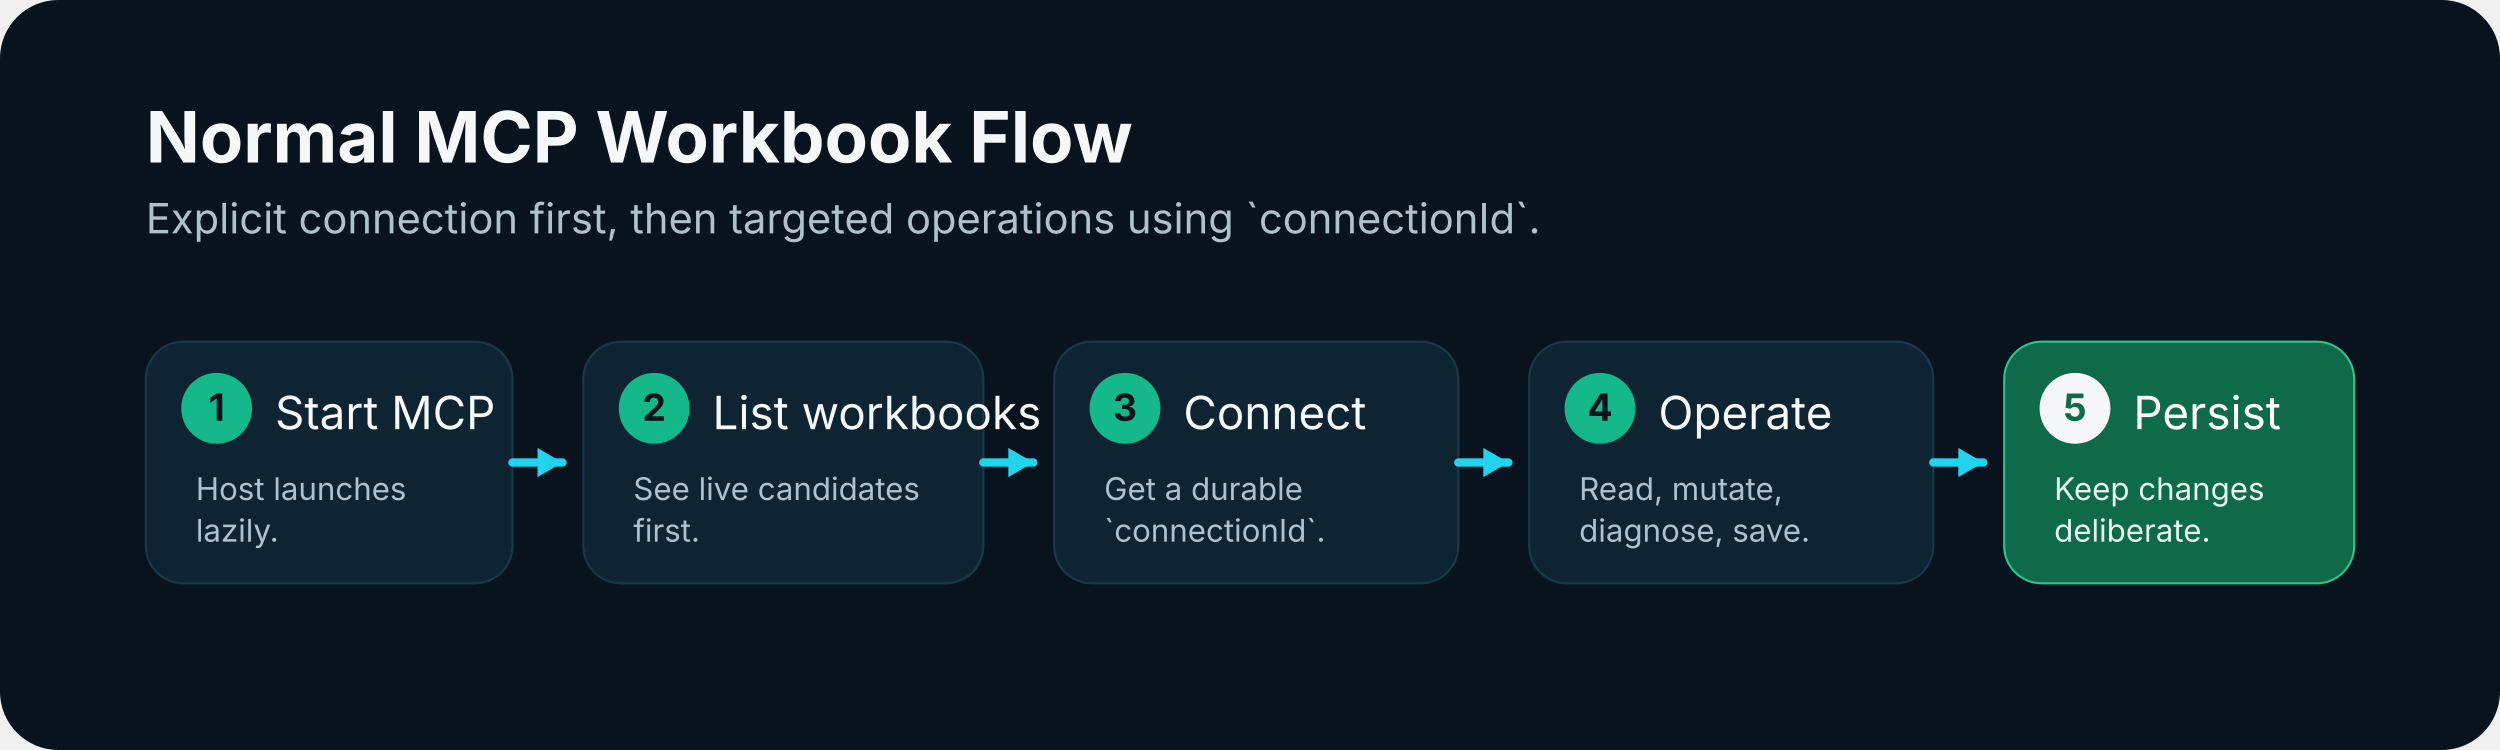
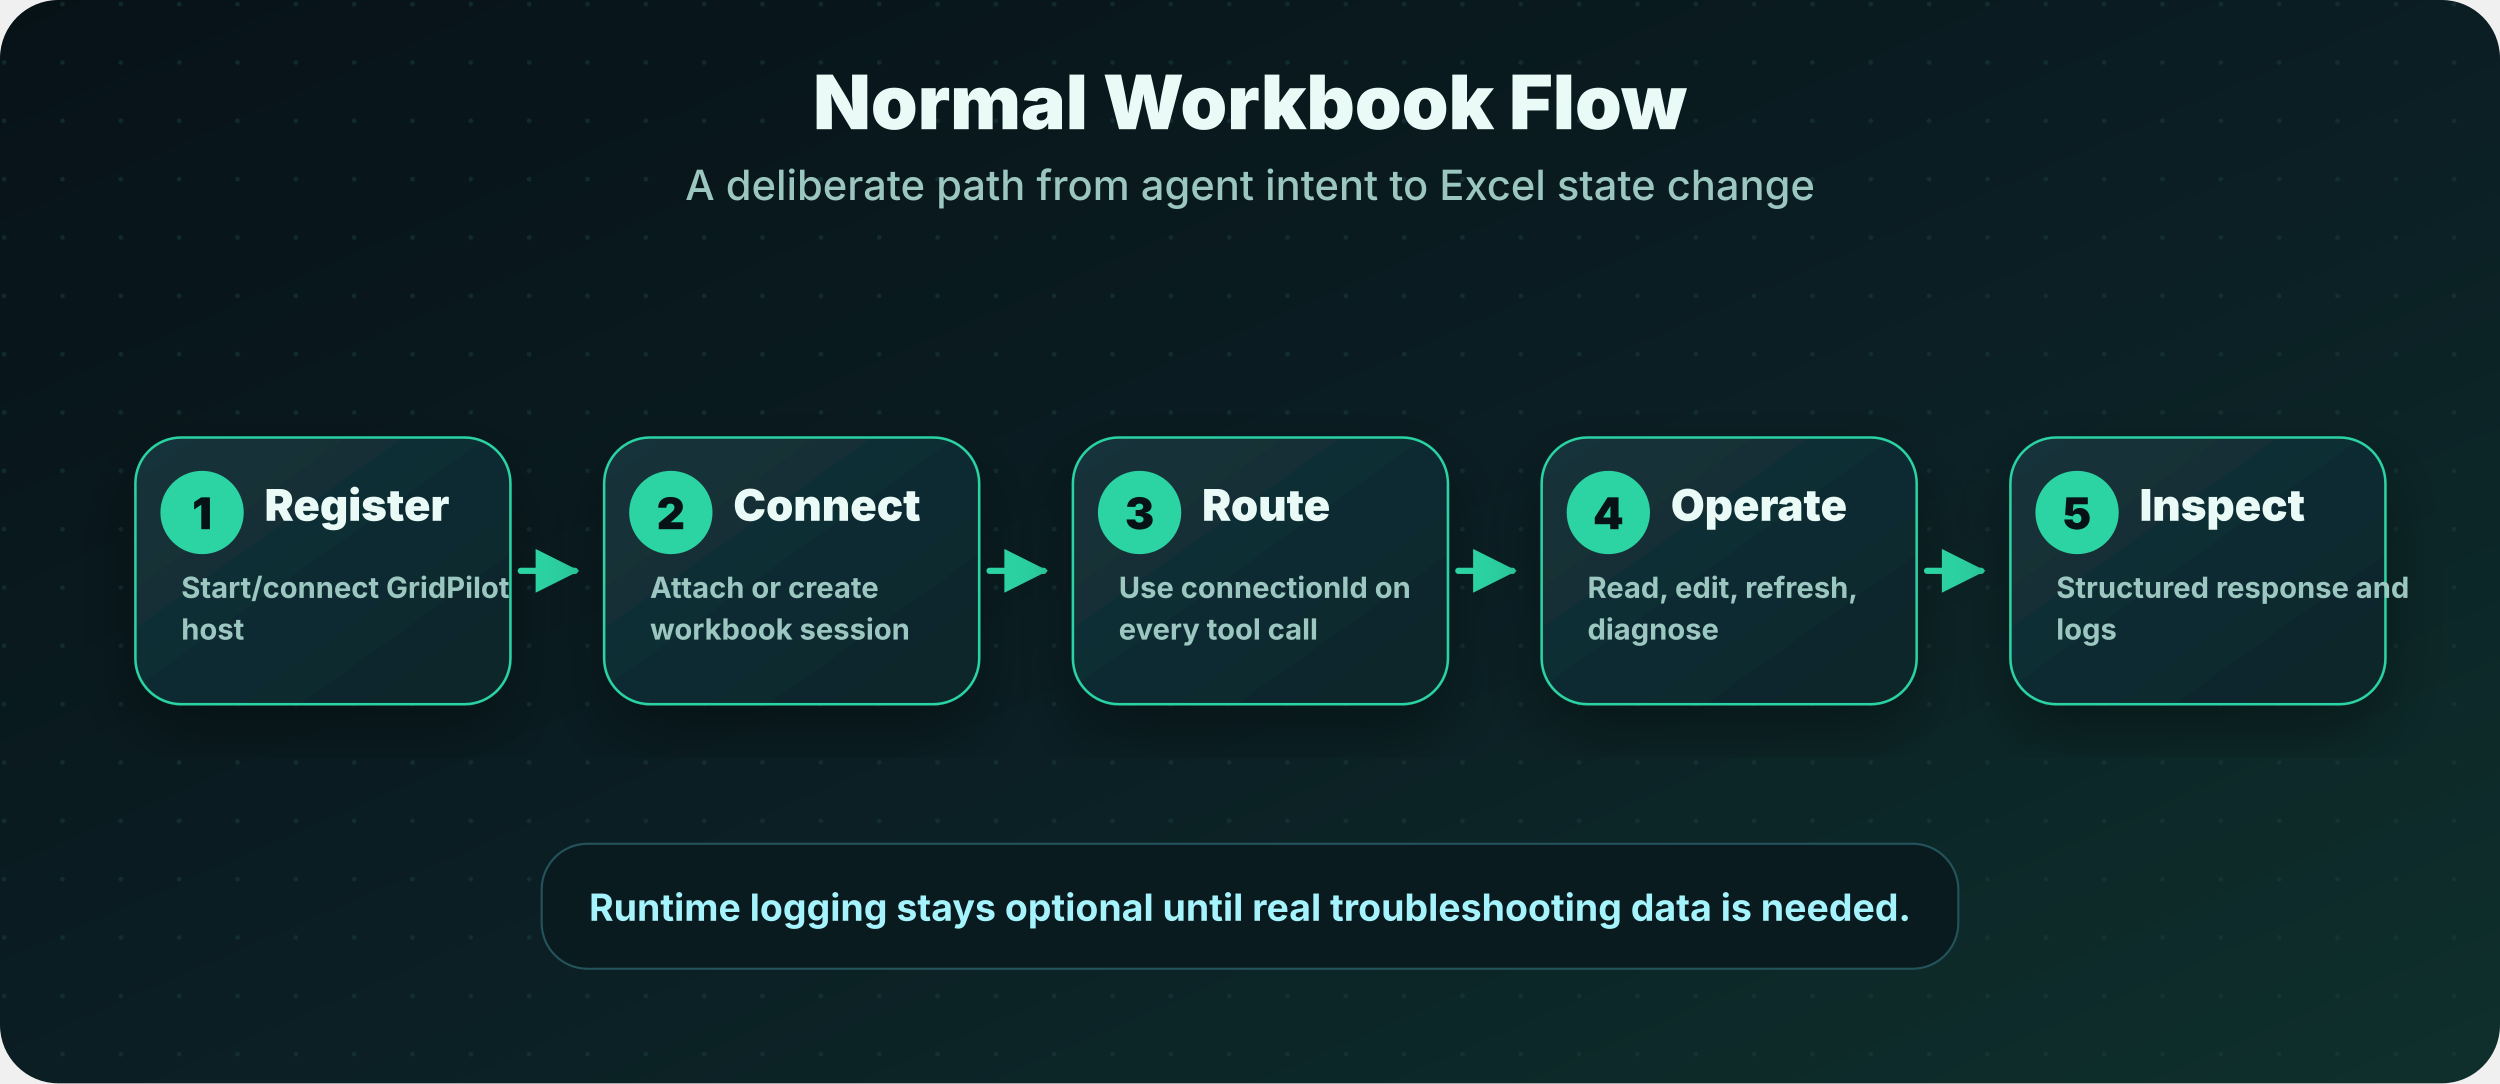
- <svg xmlns="http://www.w3.org/2000/svg" width="1200" height="360" viewBox="0 0 1200 360" fill="none">
-   <rect width="1200" height="360" rx="28" fill="#08131E" />
-   <text x="70" y="78" fill="#F6F7F8" font-size="34" font-weight="700" font-family="Inter, Segoe UI, Arial, sans-serif">Normal MCP Workbook Flow</text>
-   <text x="70" y="112" fill="#AFC1CC" font-size="20" font-family="Inter, Segoe UI, Arial, sans-serif">Explicit connection first, then targeted operations using `connectionId`.</text>
-   <g transform="translate(70 164)">
-     <rect width="176" height="116" rx="18" fill="#0E2432" stroke="#173A4A" />
-     <circle cx="34" cy="32" r="17" fill="#14B88A" />
-     <text x="34" y="38" text-anchor="middle" fill="#08131E" font-size="18" font-weight="700" font-family="Inter, Segoe UI, Arial, sans-serif">1</text>
-     <text x="62" y="42" fill="#F6F7F8" font-size="22" font-family="Inter, Segoe UI, Arial, sans-serif">Start MCP</text>
-     <text x="24" y="76" fill="#AFC1CC" font-size="15" font-family="Inter, Segoe UI, Arial, sans-serif">
-       <tspan x="24" dy="0">Host launches</tspan>
-       <tspan x="24" dy="20">lazily.</tspan>
-     </text>
-   </g>
-   <g transform="translate(280 164)">
-     <rect width="192" height="116" rx="18" fill="#0E2432" stroke="#173A4A" />
-     <circle cx="34" cy="32" r="17" fill="#14B88A" />
-     <text x="34" y="38" text-anchor="middle" fill="#08131E" font-size="18" font-weight="700" font-family="Inter, Segoe UI, Arial, sans-serif">2</text>
-     <text x="62" y="42" fill="#F6F7F8" font-size="22" font-family="Inter, Segoe UI, Arial, sans-serif">List workbooks</text>
-     <text x="24" y="76" fill="#AFC1CC" font-size="15" font-family="Inter, Segoe UI, Arial, sans-serif">
-       <tspan x="24" dy="0">See live candidates</tspan>
-       <tspan x="24" dy="20">first.</tspan>
-     </text>
-   </g>
-   <g transform="translate(506 164)">
-     <rect width="194" height="116" rx="18" fill="#0E2432" stroke="#173A4A" />
-     <circle cx="34" cy="32" r="17" fill="#14B88A" />
-     <text x="34" y="38" text-anchor="middle" fill="#08131E" font-size="18" font-weight="700" font-family="Inter, Segoe UI, Arial, sans-serif">3</text>
-     <text x="62" y="42" fill="#F6F7F8" font-size="22" font-family="Inter, Segoe UI, Arial, sans-serif">Connect</text>
-     <text x="24" y="76" fill="#AFC1CC" font-size="15" font-family="Inter, Segoe UI, Arial, sans-serif">
-       <tspan x="24" dy="0">Get a durable</tspan>
-       <tspan x="24" dy="20">`connectionId`.</tspan>
-     </text>
-   </g>
-   <g transform="translate(734 164)">
-     <rect width="194" height="116" rx="18" fill="#0E2432" stroke="#173A4A" />
-     <circle cx="34" cy="32" r="17" fill="#14B88A" />
-     <text x="34" y="38" text-anchor="middle" fill="#08131E" font-size="18" font-weight="700" font-family="Inter, Segoe UI, Arial, sans-serif">4</text>
-     <text x="62" y="42" fill="#F6F7F8" font-size="22" font-family="Inter, Segoe UI, Arial, sans-serif">Operate</text>
-     <text x="24" y="76" fill="#AFC1CC" font-size="15" font-family="Inter, Segoe UI, Arial, sans-serif">
-       <tspan x="24" dy="0">Read, mutate,</tspan>
-       <tspan x="24" dy="20">diagnose, save.</tspan>
-     </text>
-   </g>
-   <g transform="translate(962 164)">
-     <rect width="168" height="116" rx="18" fill="#0F6A4A" stroke="#30C48D" />
-     <circle cx="34" cy="32" r="17" fill="#F6F7F8" />
-     <text x="34" y="38" text-anchor="middle" fill="#0F6A4A" font-size="18" font-weight="700" font-family="Inter, Segoe UI, Arial, sans-serif">5</text>
-     <text x="62" y="42" fill="#FFFFFF" font-size="22" font-family="Inter, Segoe UI, Arial, sans-serif">Persist</text>
-     <text x="24" y="76" fill="#E7F8F0" font-size="15" font-family="Inter, Segoe UI, Arial, sans-serif">
-       <tspan x="24" dy="0">Keep changes</tspan>
-       <tspan x="24" dy="20">deliberate.</tspan>
-     </text>
-   </g>
-   <g stroke="#22D3EE" stroke-width="4" stroke-linecap="round">
-     <path d="M246 222H270" />
-     <path d="M472 222H496" />
-     <path d="M700 222H724" />
-     <path d="M928 222H952" />
-   </g>
-   <g fill="#22D3EE">
-     <path d="M270 222L258 215V229L270 222Z" />
-     <path d="M496 222L484 215V229L496 222Z" />
-     <path d="M724 222L712 215V229L724 222Z" />
-     <path d="M952 222L940 215V229L952 222Z" />
-   </g>
+ <svg xmlns="http://www.w3.org/2000/svg" width="1200" height="520" viewBox="0 0 1200 520" role="img">
+   <defs>
+     <linearGradient id="bgGrad" x1="0" y1="0" x2="1" y2="1">
+       <stop offset="0%" stop-color="#071217" />
+       <stop offset="55%" stop-color="#0B1F24" />
+       <stop offset="100%" stop-color="#0E302C" />
+     </linearGradient>
+     <linearGradient id="cardGrad" x1="0" y1="0" x2="1" y2="1">
+       <stop offset="0%" stop-color="#14343B" />
+       <stop offset="100%" stop-color="#0D2429" />
+     </linearGradient>
+     <linearGradient id="pilotGrad" x1="0" y1="0" x2="1" y2="1">
+       <stop offset="0%" stop-color="#79FFE1" />
+       <stop offset="100%" stop-color="#2CD3A3" />
+     </linearGradient>
+     <filter id="softShadow" x="-20%" y="-20%" width="140%" height="140%">
+       <feDropShadow dx="0" dy="14" stdDeviation="16" flood-color="#000" flood-opacity="0.35" />
+     </filter>
+     <pattern id="dotGrid" width="28" height="28" patternUnits="userSpaceOnUse">
+       <circle cx="2" cy="2" r="1.15" fill="#1B3B40" opacity="0.72" />
+     </pattern>
+     <marker id="arrow" viewBox="0 0 10 10" refX="9" refY="5" markerWidth="7" markerHeight="7" orient="auto">
+       <path d="M0 0 L10 5 L0 10 z" fill="#2CD3A3" />
+     </marker>
+   </defs>
+   <rect width="100%" height="100%" rx="28" fill="url(#bgGrad)" />
+   <rect width="100%" height="100%" rx="28" fill="url(#dotGrid)" opacity="0.72" />
+   <text x="600" y="62" text-anchor="middle" font-family="Inter, Segoe UI, Arial, sans-serif" font-size="36" font-weight="850" fill="#EAFBF7">Normal Workbook Flow</text>
+   <text x="600" y="96" text-anchor="middle" font-family="Inter, Segoe UI, Arial, sans-serif" font-size="20" font-weight="500" fill="#9CC6C0">A deliberate path from agent intent to Excel state change</text>
+   <rect x="65" y="210" width="180" height="128" rx="22" fill="url(#cardGrad)" opacity="1" stroke="#2CD3A3" stroke-width="1.2" filter="url(#softShadow)" />
+   <circle cx="97" cy="246" r="20" fill="#2CD3A3" />
+   <text x="97" y="254" text-anchor="middle" font-family="Inter, Segoe UI, Arial, sans-serif" font-size="21" font-weight="850" fill="#061216">1</text>
+   <text x="127" y="250" text-anchor="start" font-family="Inter, Segoe UI, Arial, sans-serif" font-size="21" font-weight="850" fill="#EAFBF7">Register</text>
+   <text x="87" y="287" text-anchor="start" font-family="Inter, Segoe UI, Arial, sans-serif" font-size="14" font-weight="650" fill="#9CC6C0">Start/connect GridPilot</text>
+   <text x="87" y="307" text-anchor="start" font-family="Inter, Segoe UI, Arial, sans-serif" font-size="14" font-weight="650" fill="#9CC6C0">host</text>
+   <path d="M 250 274 L 276 274" stroke="#2CD3A3" stroke-width="3" stroke-linecap="round" marker-end="url(#arrow)" />
+   <rect x="290" y="210" width="180" height="128" rx="22" fill="url(#cardGrad)" opacity="1" stroke="#2CD3A3" stroke-width="1.2" filter="url(#softShadow)" />
+   <circle cx="322" cy="246" r="20" fill="#2CD3A3" />
+   <text x="322" y="254" text-anchor="middle" font-family="Inter, Segoe UI, Arial, sans-serif" font-size="21" font-weight="850" fill="#061216">2</text>
+   <text x="352" y="250" text-anchor="start" font-family="Inter, Segoe UI, Arial, sans-serif" font-size="21" font-weight="850" fill="#EAFBF7">Connect</text>
+   <text x="312" y="287" text-anchor="start" font-family="Inter, Segoe UI, Arial, sans-serif" font-size="14" font-weight="650" fill="#9CC6C0">Attach or create</text>
+   <text x="312" y="307" text-anchor="start" font-family="Inter, Segoe UI, Arial, sans-serif" font-size="14" font-weight="650" fill="#9CC6C0">workbook session</text>
+   <path d="M 475 274 L 501 274" stroke="#2CD3A3" stroke-width="3" stroke-linecap="round" marker-end="url(#arrow)" />
+   <rect x="515" y="210" width="180" height="128" rx="22" fill="url(#cardGrad)" opacity="1" stroke="#2CD3A3" stroke-width="1.2" filter="url(#softShadow)" />
+   <circle cx="547" cy="246" r="20" fill="#2CD3A3" />
+   <text x="547" y="254" text-anchor="middle" font-family="Inter, Segoe UI, Arial, sans-serif" font-size="21" font-weight="850" fill="#061216">3</text>
+   <text x="577" y="250" text-anchor="start" font-family="Inter, Segoe UI, Arial, sans-serif" font-size="21" font-weight="850" fill="#EAFBF7">Route</text>
+   <text x="537" y="287" text-anchor="start" font-family="Inter, Segoe UI, Arial, sans-serif" font-size="14" font-weight="650" fill="#9CC6C0">Use connectionId on</text>
+   <text x="537" y="307" text-anchor="start" font-family="Inter, Segoe UI, Arial, sans-serif" font-size="14" font-weight="650" fill="#9CC6C0">every tool call</text>
+   <path d="M 700 274 L 726 274" stroke="#2CD3A3" stroke-width="3" stroke-linecap="round" marker-end="url(#arrow)" />
+   <rect x="740" y="210" width="180" height="128" rx="22" fill="url(#cardGrad)" opacity="1" stroke="#2CD3A3" stroke-width="1.2" filter="url(#softShadow)" />
+   <circle cx="772" cy="246" r="20" fill="#2CD3A3" />
+   <text x="772" y="254" text-anchor="middle" font-family="Inter, Segoe UI, Arial, sans-serif" font-size="21" font-weight="850" fill="#061216">4</text>
+   <text x="802" y="250" text-anchor="start" font-family="Inter, Segoe UI, Arial, sans-serif" font-size="21" font-weight="850" fill="#EAFBF7">Operate</text>
+   <text x="762" y="287" text-anchor="start" font-family="Inter, Segoe UI, Arial, sans-serif" font-size="14" font-weight="650" fill="#9CC6C0">Read, edit, refresh,</text>
+   <text x="762" y="307" text-anchor="start" font-family="Inter, Segoe UI, Arial, sans-serif" font-size="14" font-weight="650" fill="#9CC6C0">diagnose</text>
+   <path d="M 925 274 L 951 274" stroke="#2CD3A3" stroke-width="3" stroke-linecap="round" marker-end="url(#arrow)" />
+   <rect x="965" y="210" width="180" height="128" rx="22" fill="url(#cardGrad)" opacity="1" stroke="#2CD3A3" stroke-width="1.2" filter="url(#softShadow)" />
+   <circle cx="997" cy="246" r="20" fill="#2CD3A3" />
+   <text x="997" y="254" text-anchor="middle" font-family="Inter, Segoe UI, Arial, sans-serif" font-size="21" font-weight="850" fill="#061216">5</text>
+   <text x="1027" y="250" text-anchor="start" font-family="Inter, Segoe UI, Arial, sans-serif" font-size="21" font-weight="850" fill="#EAFBF7">Inspect</text>
+   <text x="987" y="287" text-anchor="start" font-family="Inter, Segoe UI, Arial, sans-serif" font-size="14" font-weight="650" fill="#9CC6C0">Structured response and</text>
+   <text x="987" y="307" text-anchor="start" font-family="Inter, Segoe UI, Arial, sans-serif" font-size="14" font-weight="650" fill="#9CC6C0">logs</text>
+   <rect x="260" y="405" width="680" height="60" rx="22" fill="#0A1B20" opacity="1" stroke="#24545B" stroke-width="1" />
+   <text x="600" y="442" text-anchor="middle" font-family="Inter, Segoe UI, Arial, sans-serif" font-size="18" font-weight="750" fill="#A5F3FC">Runtime logging stays optional until real troubleshooting data is needed.</text>
</svg>
